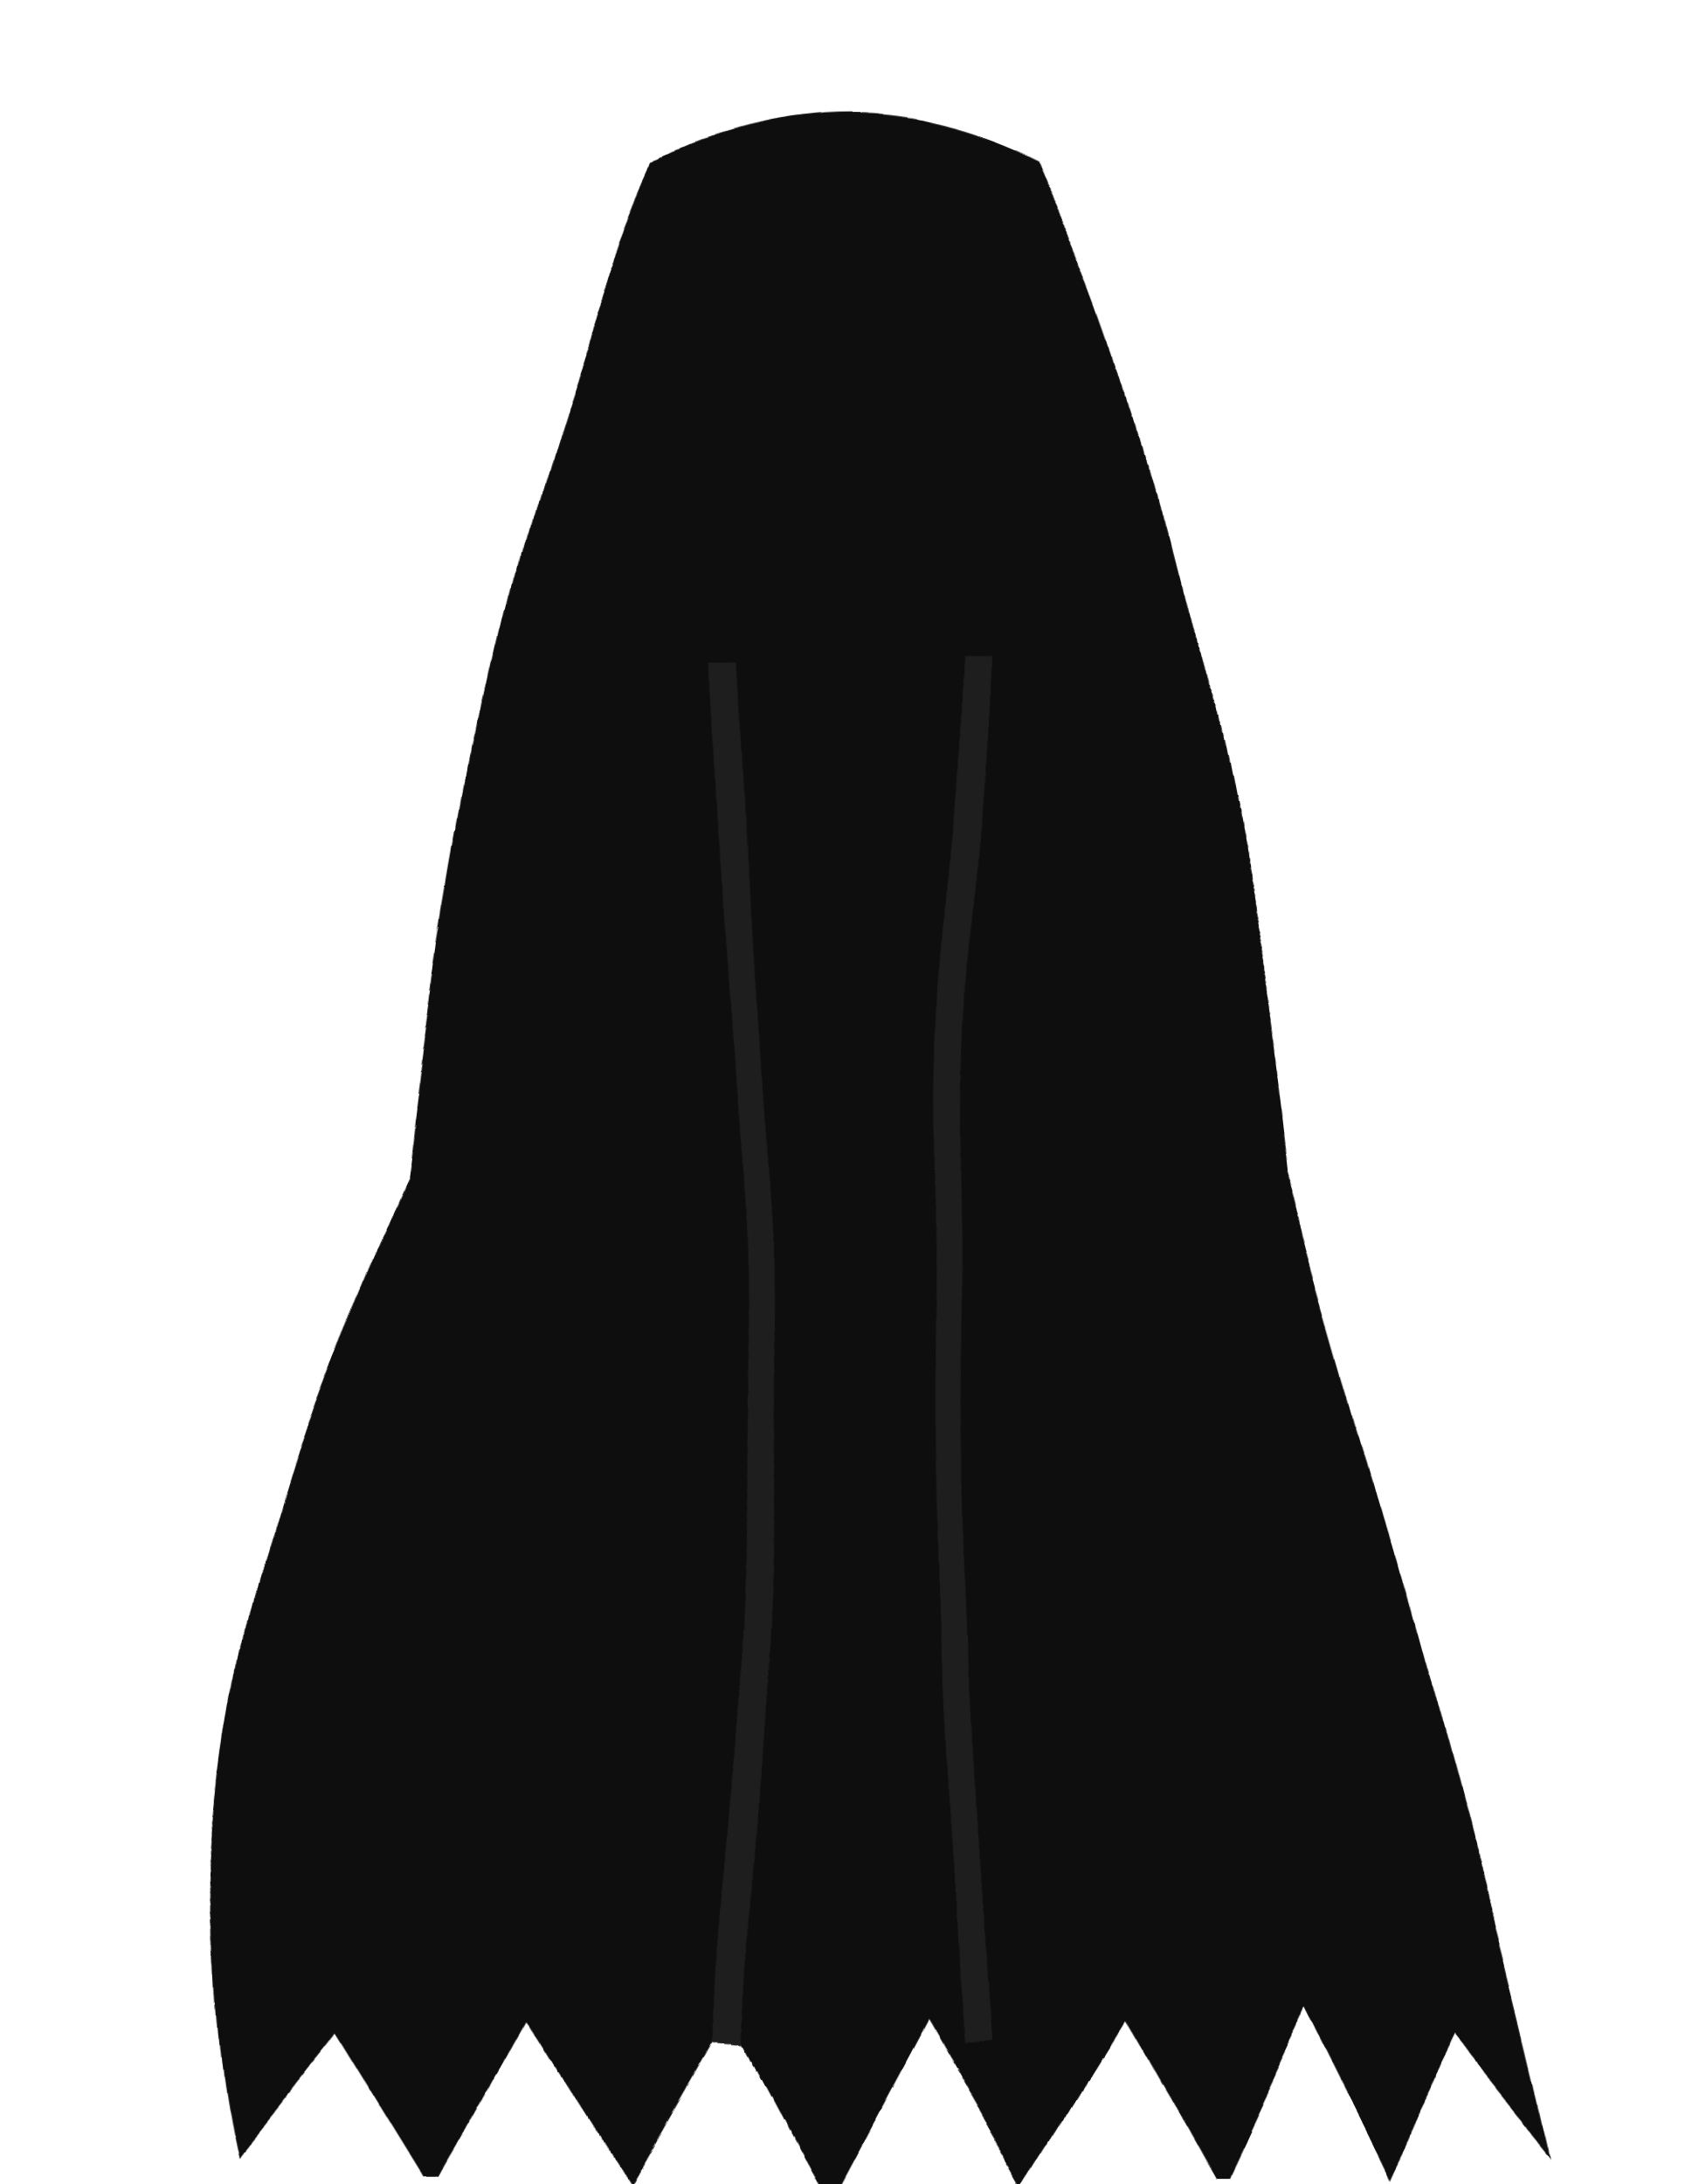
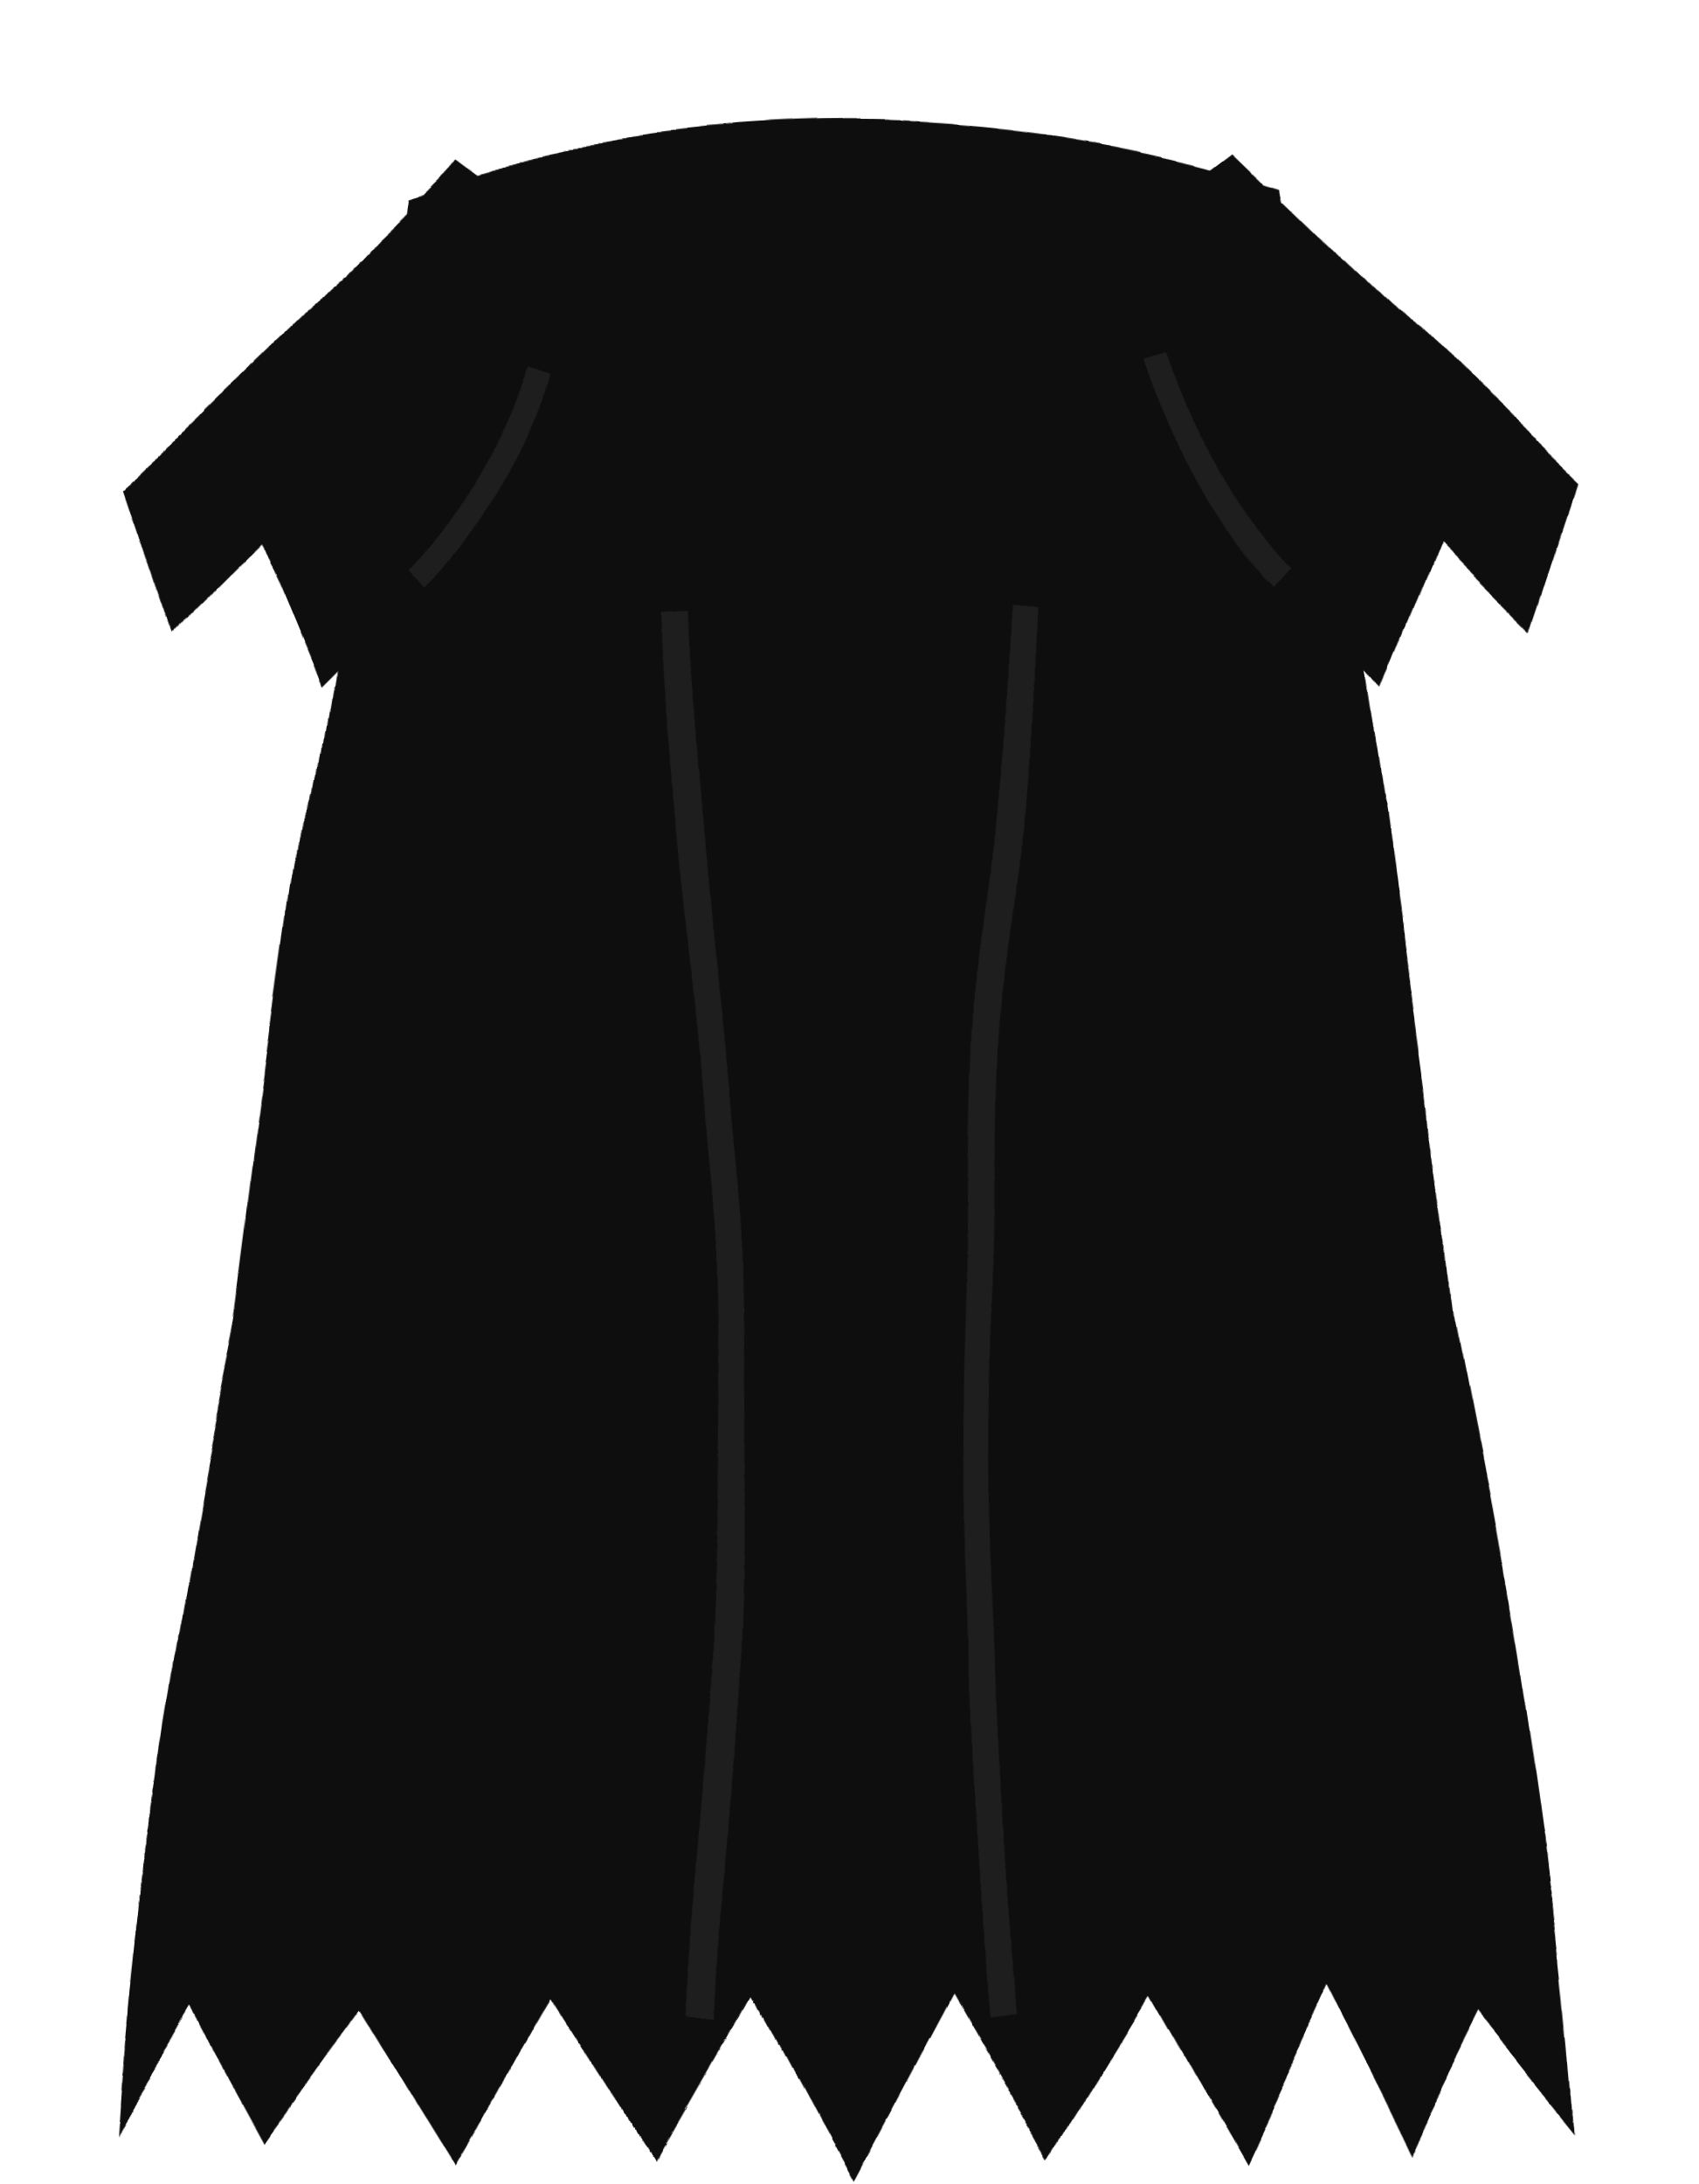
<svg xmlns="http://www.w3.org/2000/svg" viewBox="0 0 140 180" width="140" height="180">
  <defs>
    <filter id="ink" x="-15%" y="-15%" width="130%" height="130%">
      <feTurbulence type="fractalNoise" baseFrequency="0.022" numOctaves="2" seed="7" result="n" />
-       <feDisplacementMap in="SourceGraphic" in2="n" scale="4.4" xChannelSelector="R" yChannelSelector="G" />
+       <feDisplacementMap in="SourceGraphic" in2="n" scale="4.2" xChannelSelector="R" yChannelSelector="G" />
    </filter>
  </defs>
  <g filter="url(#ink)">
-     <path d="M54 14 Q70 6 86 14              Q100 44 106 96              Q120 144 128 178              L120 168 114 180 107 166 100 181 92 167 84 180 76 166              68 181 60 166 52 180 44 167 36 181 28 168              L20 178 Q12 144 34 96 Q40 44 54 14 Z" fill="#0e0e0e" />
-     <path d="M60 54 Q64 120 60 168" fill="none" stroke="#1e1e1e" stroke-width="2.2" />
-     <path d="M80 54 Q76 120 80 168" fill="none" stroke="#1e1e1e" stroke-width="2.2" />
+     <path d="M34 16              Q70 5 106 16              Q114 60 120 108              Q128 148 130 176              L122 166 116 178 109 164 102 179 94 165 86 178 78 164              70 179 62 164 54 178 46 165 38 179 30 166 22 177 16 166              L10 176 Q12 148 20 108 Q26 60 34 16 Z" fill="#0e0e0e" />
+     <path d="M38 13 L10 40 L14 52 L21 45 L26 57 L34 49 L42 55 L50 22 Z" fill="#0e0e0e" />
+     <path d="M102 13 L130 40 L126 52 L119 45 L114 57 L106 49 L98 55 L90 22 Z" fill="#0e0e0e" />
+     <path d="M56 50 Q62 118 58 166" fill="none" stroke="#1e1e1e" stroke-width="2.2" />
+     <path d="M84 50 Q78 118 82 166" fill="none" stroke="#1e1e1e" stroke-width="2.2" />
+     <path d="M44 30 Q40 42 34 48" fill="none" stroke="#1e1e1e" stroke-width="2" />
+     <path d="M96 30 Q100 42 106 48" fill="none" stroke="#1e1e1e" stroke-width="2" />
  </g>
</svg>
